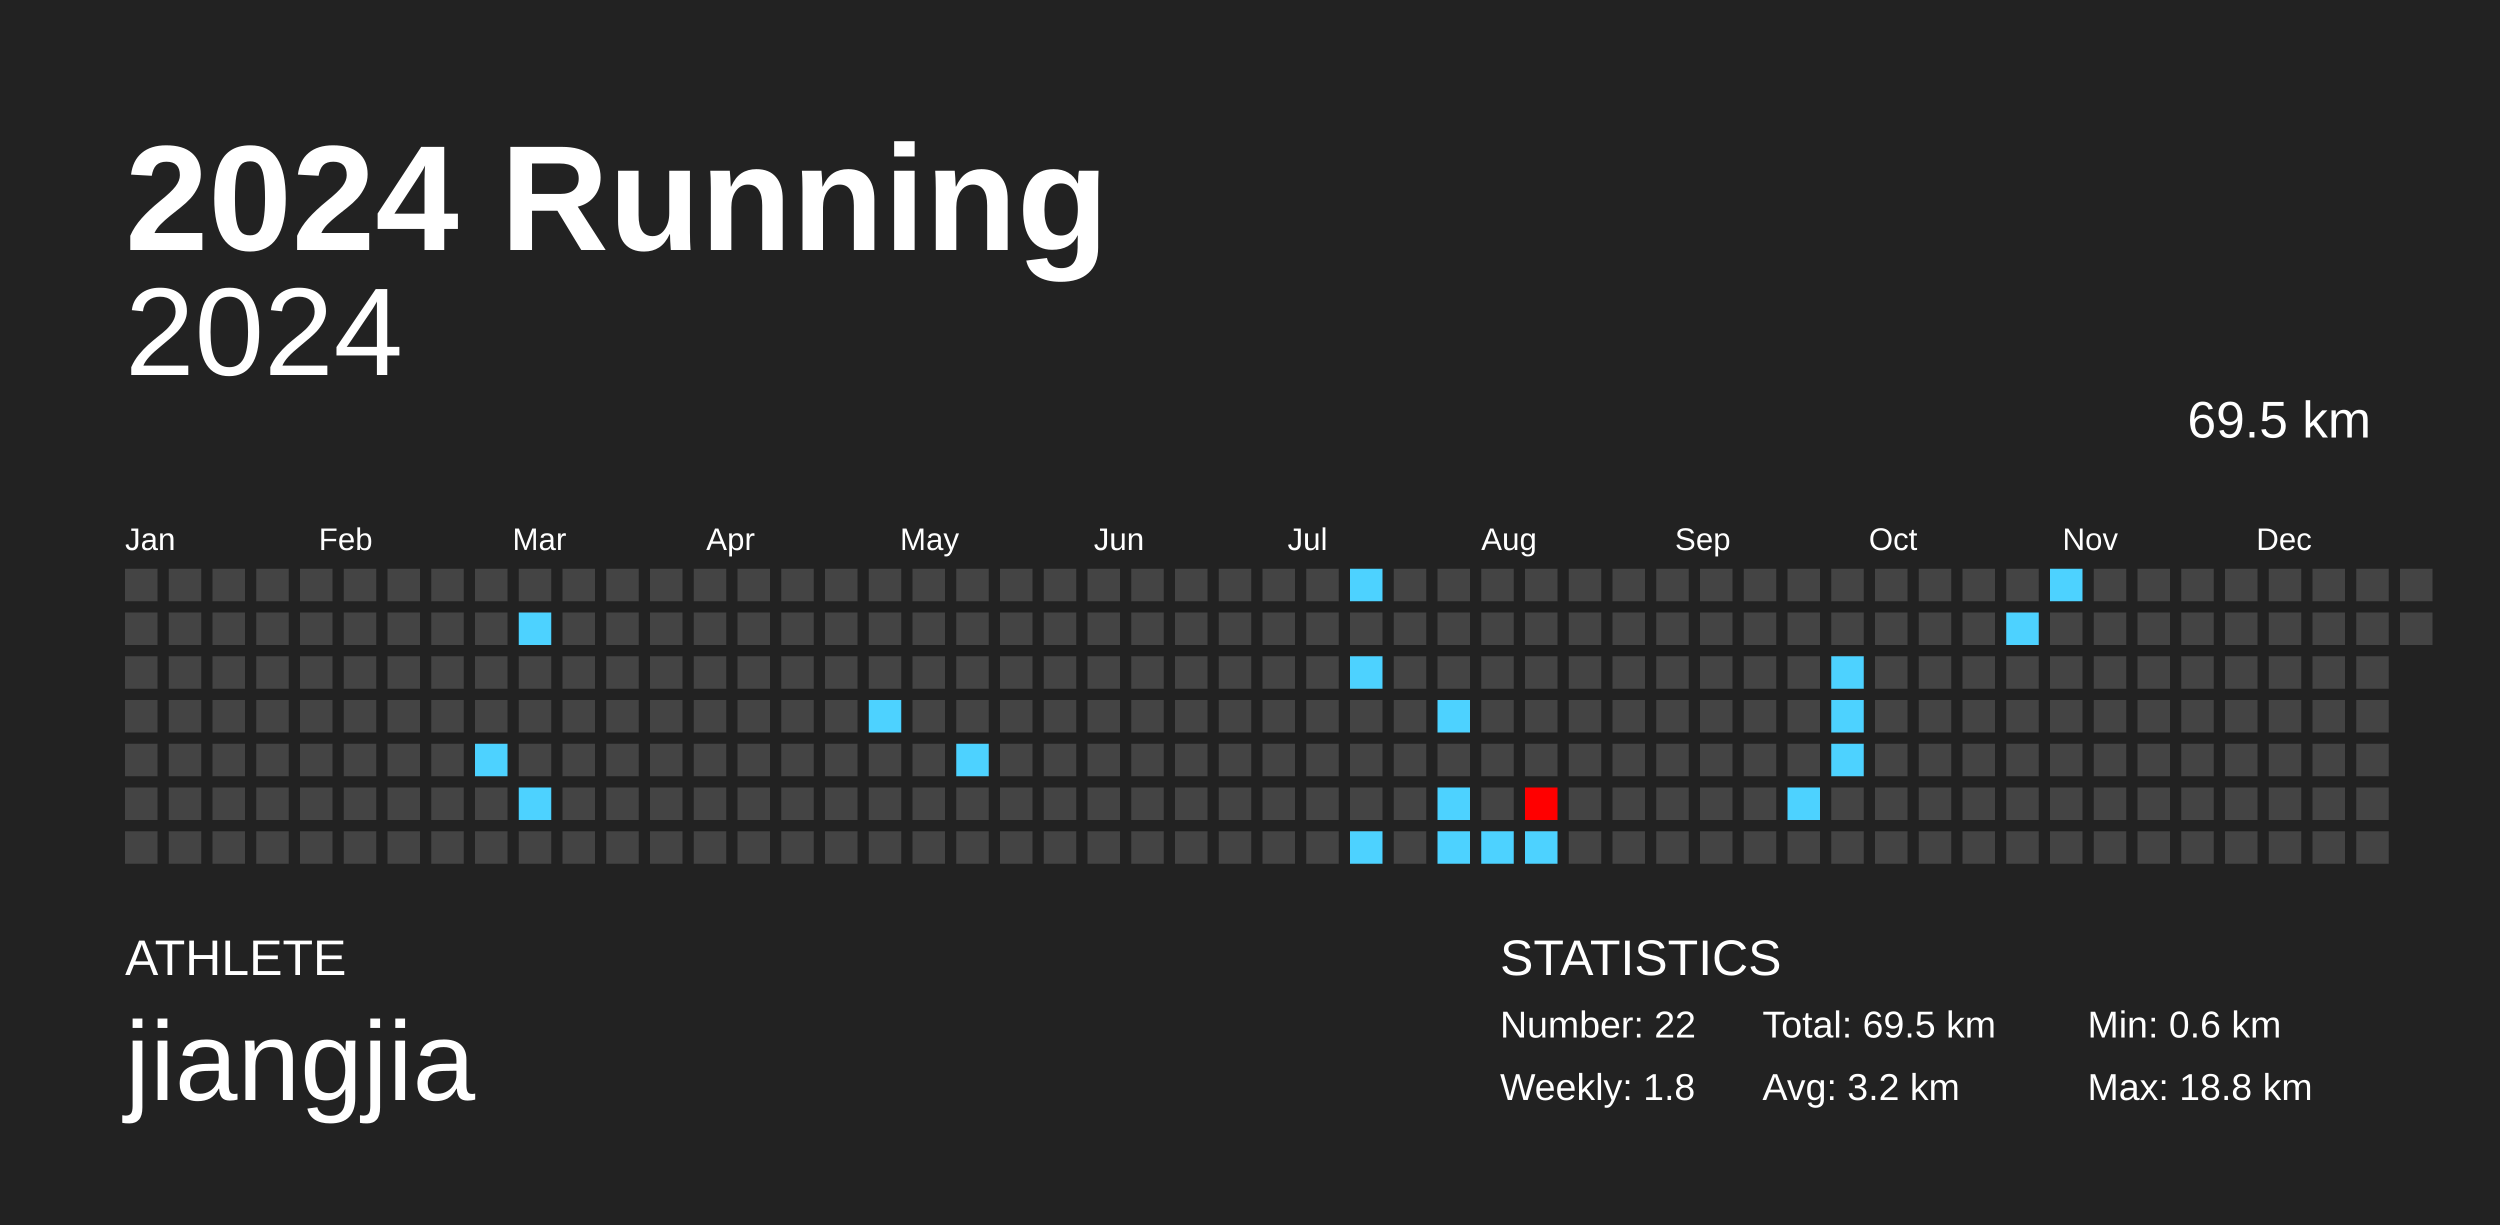
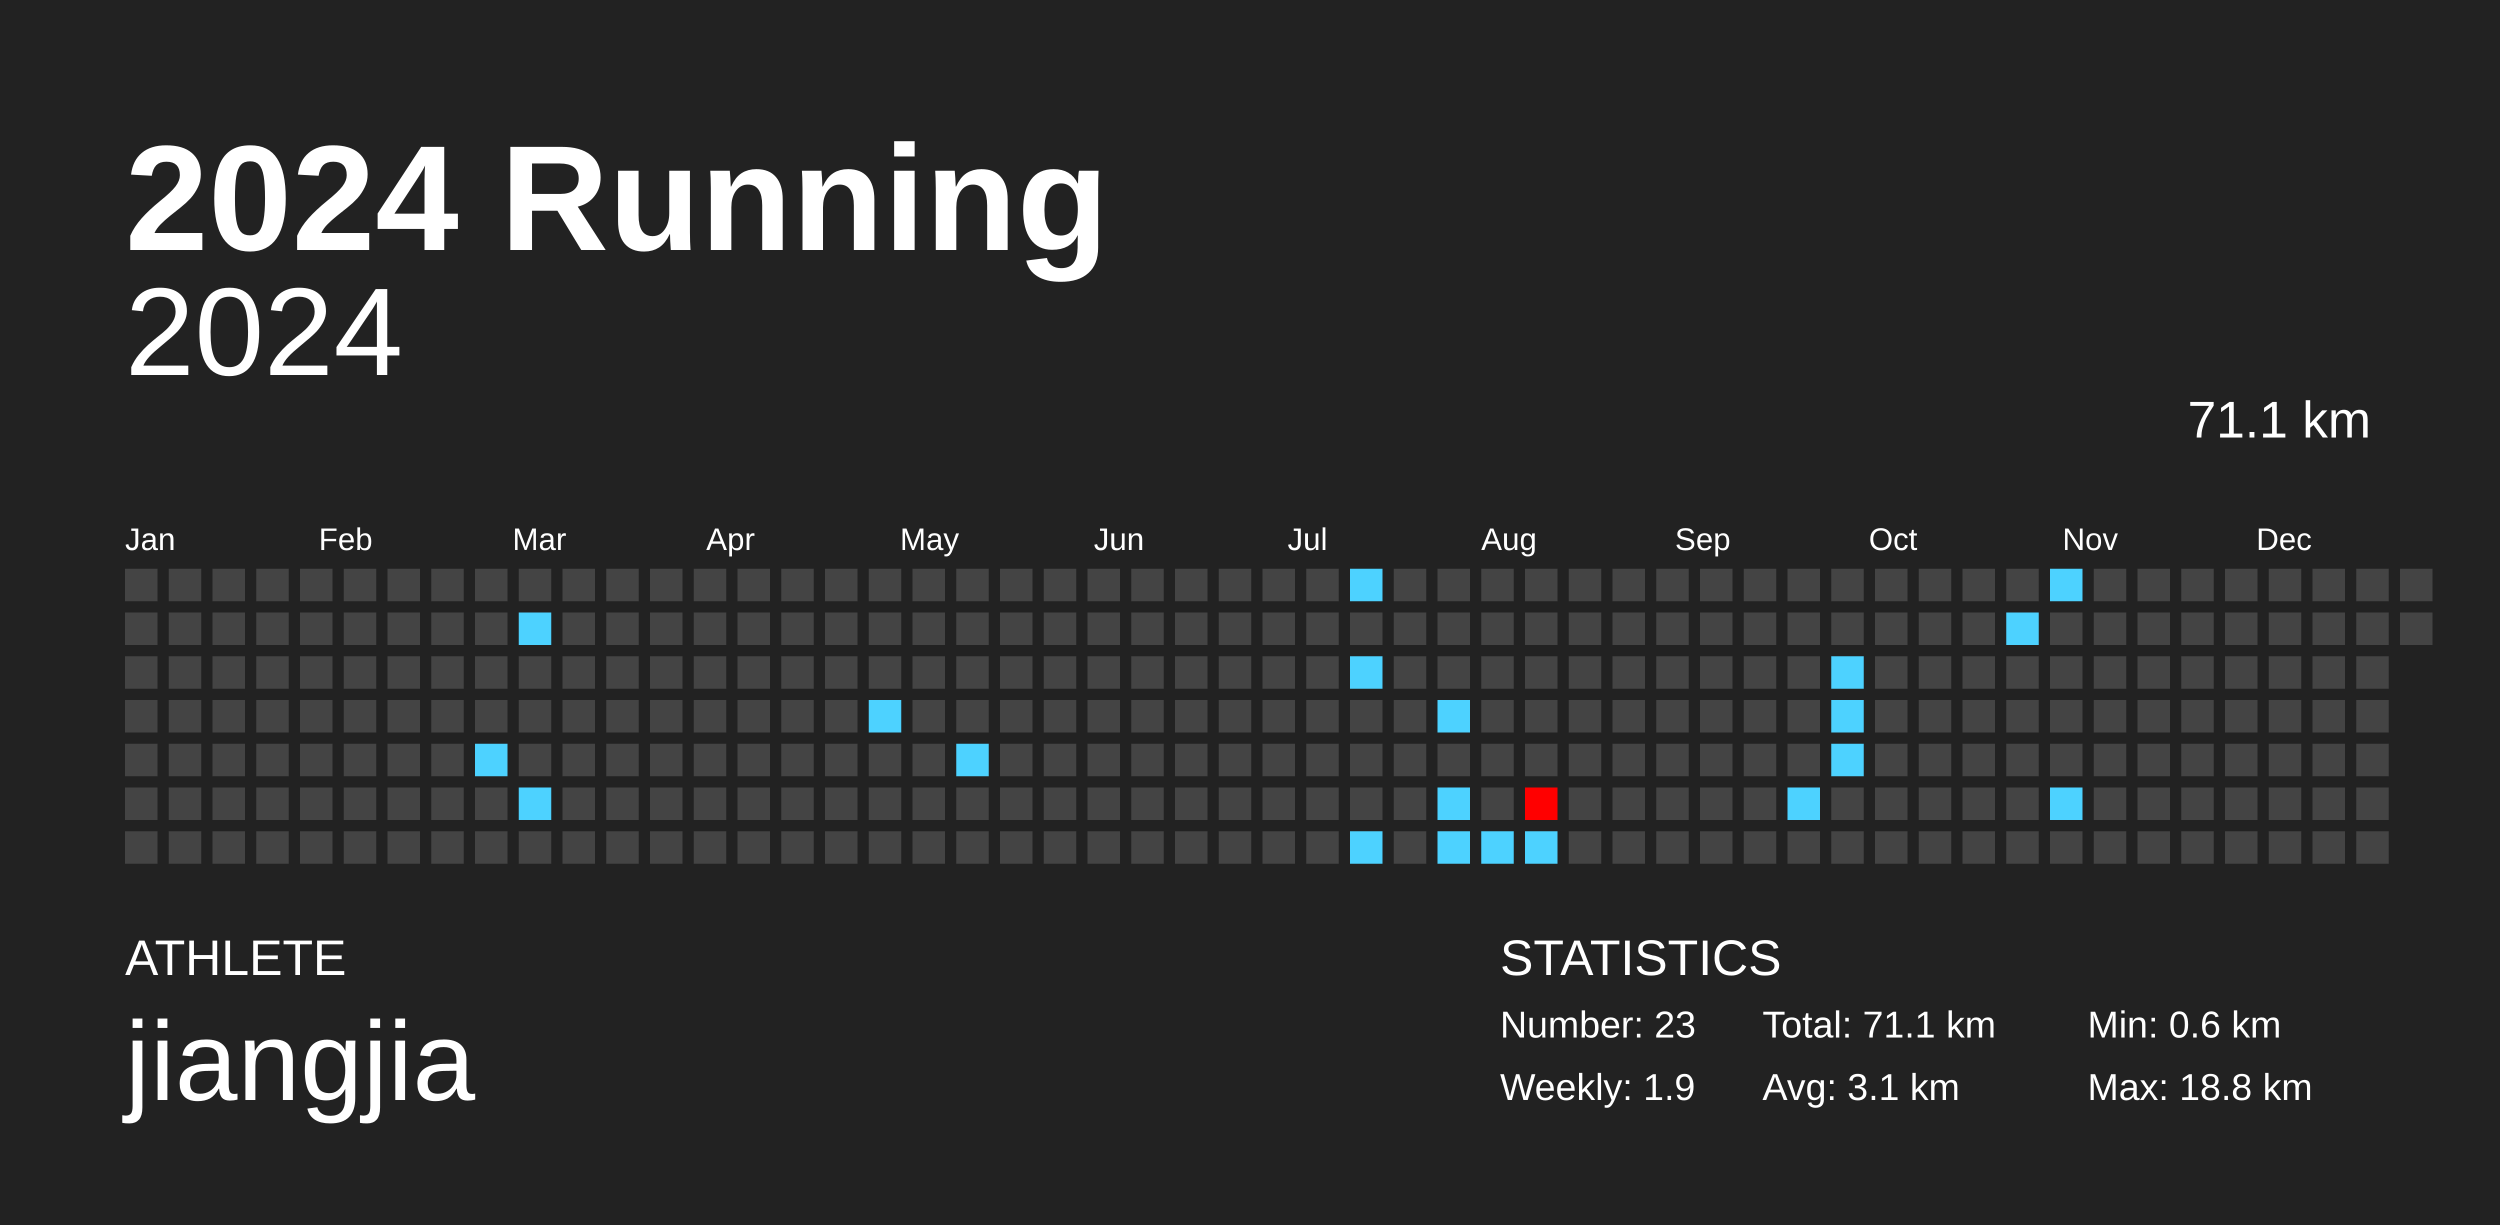
<svg xmlns="http://www.w3.org/2000/svg" baseProfile="full" height="98mm" version="1.1" viewBox="0,0,200,98" width="200mm">
  <defs />
  <rect fill="#222222" height="98" width="200" x="0" y="0" />
  <text fill="#FFFFFF" style="font-size:12px; font-family:Arial; font-weight:bold;" x="10" y="20">2024 Running</text>
  <text fill="#FFFFFF" style="font-size:4px; font-family:Arial" x="10" y="78">ATHLETE</text>
  <text fill="#FFFFFF" style="font-size:9px; font-family:Arial" x="10" y="88">jiangjia</text>
  <text fill="#FFFFFF" style="font-size:4px; font-family:Arial" x="120" y="78">STATISTICS</text>
-   <text fill="#FFFFFF" style="font-size:3px; font-family:Arial" x="120" y="83">Number: 22</text>
-   <text fill="#FFFFFF" style="font-size:3px; font-family:Arial" x="120" y="88">Weekly: 1.8</text>
-   <text fill="#FFFFFF" style="font-size:3px; font-family:Arial" x="141" y="83">Total: 69.5 km</text>
-   <text fill="#FFFFFF" style="font-size:3px; font-family:Arial" x="141" y="88">Avg: 3.2 km</text>
+   <text fill="#FFFFFF" style="font-size:3px; font-family:Arial" x="120" y="83">Number: 23</text>
+   <text fill="#FFFFFF" style="font-size:3px; font-family:Arial" x="120" y="88">Weekly: 1.9</text>
+   <text fill="#FFFFFF" style="font-size:3px; font-family:Arial" x="141" y="83">Total: 71.1 km</text>
+   <text fill="#FFFFFF" style="font-size:3px; font-family:Arial" x="141" y="88">Avg: 3.1 km</text>
  <text fill="#FFFFFF" style="font-size:3px; font-family:Arial" x="167" y="83">Min: 0.6 km</text>
  <text fill="#FFFFFF" style="font-size:3px; font-family:Arial" x="167" y="88">Max: 18.8 km</text>
  <text alignment-baseline="hanging" fill="#FFFFFF" style="font-size:10.0px; font-family:Arial;" x="10" y="30">2024</text>
-   <text alignment-baseline="hanging" fill="#FFFFFF" style="font-size:4.125px; font-family:Arial;" x="175" y="35">69.5 km</text>
+   <text alignment-baseline="hanging" fill="#FFFFFF" style="font-size:4.125px; font-family:Arial;" x="175" y="35">71.1 km</text>
  <text fill="#FFFFFF" style="font-size:2.5px; font-family:Arial" x="10.0" y="44">Jan</text>
  <text fill="#FFFFFF" style="font-size:2.5px; font-family:Arial" x="25.5" y="44">Feb</text>
  <text fill="#FFFFFF" style="font-size:2.5px; font-family:Arial" x="41.0" y="44">Mar</text>
  <text fill="#FFFFFF" style="font-size:2.5px; font-family:Arial" x="56.5" y="44">Apr</text>
  <text fill="#FFFFFF" style="font-size:2.5px; font-family:Arial" x="72.0" y="44">May</text>
  <text fill="#FFFFFF" style="font-size:2.5px; font-family:Arial" x="87.5" y="44">Jun</text>
  <text fill="#FFFFFF" style="font-size:2.5px; font-family:Arial" x="103.0" y="44">Jul</text>
  <text fill="#FFFFFF" style="font-size:2.5px; font-family:Arial" x="118.5" y="44">Aug</text>
  <text fill="#FFFFFF" style="font-size:2.5px; font-family:Arial" x="134.0" y="44">Sep</text>
  <text fill="#FFFFFF" style="font-size:2.5px; font-family:Arial" x="149.5" y="44">Oct</text>
  <text fill="#FFFFFF" style="font-size:2.5px; font-family:Arial" x="165.0" y="44">Nov</text>
  <text fill="#FFFFFF" style="font-size:2.5px; font-family:Arial" x="180.5" y="44">Dec</text>
  <rect fill="#444444" height="2.6" width="2.6" x="10.0" y="45.5" />
  <rect fill="#444444" height="2.6" width="2.6" x="10.0" y="49.0" />
  <rect fill="#444444" height="2.6" width="2.6" x="10.0" y="52.5" />
  <rect fill="#444444" height="2.6" width="2.6" x="10.0" y="56.0" />
  <rect fill="#444444" height="2.6" width="2.6" x="10.0" y="59.5" />
  <rect fill="#444444" height="2.6" width="2.6" x="10.0" y="63.0" />
  <rect fill="#444444" height="2.6" width="2.6" x="10.0" y="66.5" />
  <rect fill="#444444" height="2.6" width="2.6" x="13.5" y="45.5" />
  <rect fill="#444444" height="2.6" width="2.6" x="13.5" y="49.0" />
  <rect fill="#444444" height="2.6" width="2.6" x="13.5" y="52.5" />
  <rect fill="#444444" height="2.6" width="2.6" x="13.5" y="56.0" />
  <rect fill="#444444" height="2.6" width="2.6" x="13.5" y="59.5" />
  <rect fill="#444444" height="2.6" width="2.6" x="13.5" y="63.0" />
  <rect fill="#444444" height="2.6" width="2.6" x="13.5" y="66.5" />
  <rect fill="#444444" height="2.6" width="2.6" x="17.0" y="45.5" />
  <rect fill="#444444" height="2.6" width="2.6" x="17.0" y="49.0" />
  <rect fill="#444444" height="2.6" width="2.6" x="17.0" y="52.5" />
  <rect fill="#444444" height="2.6" width="2.6" x="17.0" y="56.0" />
  <rect fill="#444444" height="2.6" width="2.6" x="17.0" y="59.5" />
  <rect fill="#444444" height="2.6" width="2.6" x="17.0" y="63.0" />
  <rect fill="#444444" height="2.6" width="2.6" x="17.0" y="66.5" />
  <rect fill="#444444" height="2.6" width="2.6" x="20.5" y="45.5" />
  <rect fill="#444444" height="2.6" width="2.6" x="20.5" y="49.0" />
  <rect fill="#444444" height="2.6" width="2.6" x="20.5" y="52.5" />
  <rect fill="#444444" height="2.6" width="2.6" x="20.5" y="56.0" />
  <rect fill="#444444" height="2.6" width="2.6" x="20.5" y="59.5" />
  <rect fill="#444444" height="2.6" width="2.6" x="20.5" y="63.0" />
  <rect fill="#444444" height="2.6" width="2.6" x="20.5" y="66.5" />
  <rect fill="#444444" height="2.6" width="2.6" x="24.0" y="45.5" />
  <rect fill="#444444" height="2.6" width="2.6" x="24.0" y="49.0" />
  <rect fill="#444444" height="2.6" width="2.6" x="24.0" y="52.5" />
  <rect fill="#444444" height="2.6" width="2.6" x="24.0" y="56.0" />
  <rect fill="#444444" height="2.6" width="2.6" x="24.0" y="59.5" />
  <rect fill="#444444" height="2.6" width="2.6" x="24.0" y="63.0" />
  <rect fill="#444444" height="2.6" width="2.6" x="24.0" y="66.5" />
  <rect fill="#444444" height="2.6" width="2.6" x="27.5" y="45.5" />
  <rect fill="#444444" height="2.6" width="2.6" x="27.5" y="49.0" />
  <rect fill="#444444" height="2.6" width="2.6" x="27.5" y="52.5" />
  <rect fill="#444444" height="2.6" width="2.6" x="27.5" y="56.0" />
  <rect fill="#444444" height="2.6" width="2.6" x="27.5" y="59.5" />
  <rect fill="#444444" height="2.6" width="2.6" x="27.5" y="63.0" />
  <rect fill="#444444" height="2.6" width="2.6" x="27.5" y="66.5" />
  <rect fill="#444444" height="2.6" width="2.6" x="31.0" y="45.5" />
  <rect fill="#444444" height="2.6" width="2.6" x="31.0" y="49.0" />
  <rect fill="#444444" height="2.6" width="2.6" x="31.0" y="52.5" />
  <rect fill="#444444" height="2.6" width="2.6" x="31.0" y="56.0" />
  <rect fill="#444444" height="2.6" width="2.6" x="31.0" y="59.5" />
  <rect fill="#444444" height="2.6" width="2.6" x="31.0" y="63.0" />
  <rect fill="#444444" height="2.6" width="2.6" x="31.0" y="66.5" />
  <rect fill="#444444" height="2.6" width="2.6" x="34.5" y="45.5" />
  <rect fill="#444444" height="2.6" width="2.6" x="34.5" y="49.0" />
  <rect fill="#444444" height="2.6" width="2.6" x="34.5" y="52.5" />
  <rect fill="#444444" height="2.6" width="2.6" x="34.5" y="56.0" />
  <rect fill="#444444" height="2.6" width="2.6" x="34.5" y="59.5" />
  <rect fill="#444444" height="2.6" width="2.6" x="34.5" y="63.0" />
  <rect fill="#444444" height="2.6" width="2.6" x="34.5" y="66.5" />
  <rect fill="#444444" height="2.6" width="2.6" x="38.0" y="45.5" />
  <rect fill="#444444" height="2.6" width="2.6" x="38.0" y="49.0" />
  <rect fill="#444444" height="2.6" width="2.6" x="38.0" y="52.5" />
  <rect fill="#444444" height="2.6" width="2.6" x="38.0" y="56.0" />
  <rect fill="#4dd2ff" height="2.6" width="2.6" x="38.0" y="59.5" />
  <rect fill="#444444" height="2.6" width="2.6" x="38.0" y="63.0" />
  <rect fill="#444444" height="2.6" width="2.6" x="38.0" y="66.5" />
  <rect fill="#444444" height="2.6" width="2.6" x="41.5" y="45.5" />
  <rect fill="#4dd2ff" height="2.6" width="2.6" x="41.5" y="49.0" />
  <rect fill="#444444" height="2.6" width="2.6" x="41.5" y="52.5" />
  <rect fill="#444444" height="2.6" width="2.6" x="41.5" y="56.0" />
  <rect fill="#444444" height="2.6" width="2.6" x="41.5" y="59.5" />
  <rect fill="#4dd2ff" height="2.6" width="2.6" x="41.5" y="63.0" />
  <rect fill="#444444" height="2.6" width="2.6" x="41.5" y="66.5" />
  <rect fill="#444444" height="2.6" width="2.6" x="45.0" y="45.5" />
  <rect fill="#444444" height="2.6" width="2.6" x="45.0" y="49.0" />
  <rect fill="#444444" height="2.6" width="2.6" x="45.0" y="52.5" />
  <rect fill="#444444" height="2.6" width="2.6" x="45.0" y="56.0" />
  <rect fill="#444444" height="2.6" width="2.6" x="45.0" y="59.5" />
  <rect fill="#444444" height="2.6" width="2.6" x="45.0" y="63.0" />
  <rect fill="#444444" height="2.6" width="2.6" x="45.0" y="66.5" />
  <rect fill="#444444" height="2.6" width="2.6" x="48.5" y="45.5" />
  <rect fill="#444444" height="2.6" width="2.6" x="48.5" y="49.0" />
  <rect fill="#444444" height="2.6" width="2.6" x="48.5" y="52.5" />
  <rect fill="#444444" height="2.6" width="2.6" x="48.5" y="56.0" />
  <rect fill="#444444" height="2.6" width="2.6" x="48.5" y="59.5" />
  <rect fill="#444444" height="2.6" width="2.6" x="48.5" y="63.0" />
  <rect fill="#444444" height="2.6" width="2.6" x="48.5" y="66.5" />
  <rect fill="#444444" height="2.6" width="2.6" x="52.0" y="45.5" />
  <rect fill="#444444" height="2.6" width="2.6" x="52.0" y="49.0" />
  <rect fill="#444444" height="2.6" width="2.6" x="52.0" y="52.5" />
  <rect fill="#444444" height="2.6" width="2.6" x="52.0" y="56.0" />
  <rect fill="#444444" height="2.6" width="2.6" x="52.0" y="59.5" />
  <rect fill="#444444" height="2.6" width="2.6" x="52.0" y="63.0" />
  <rect fill="#444444" height="2.6" width="2.6" x="52.0" y="66.5" />
  <rect fill="#444444" height="2.6" width="2.6" x="55.5" y="45.5" />
  <rect fill="#444444" height="2.6" width="2.6" x="55.5" y="49.0" />
  <rect fill="#444444" height="2.6" width="2.6" x="55.5" y="52.5" />
  <rect fill="#444444" height="2.6" width="2.6" x="55.5" y="56.0" />
  <rect fill="#444444" height="2.6" width="2.6" x="55.5" y="59.5" />
  <rect fill="#444444" height="2.6" width="2.6" x="55.5" y="63.0" />
  <rect fill="#444444" height="2.6" width="2.6" x="55.5" y="66.5" />
  <rect fill="#444444" height="2.6" width="2.6" x="59.0" y="45.5" />
  <rect fill="#444444" height="2.6" width="2.6" x="59.0" y="49.0" />
  <rect fill="#444444" height="2.6" width="2.6" x="59.0" y="52.5" />
  <rect fill="#444444" height="2.6" width="2.6" x="59.0" y="56.0" />
  <rect fill="#444444" height="2.6" width="2.6" x="59.0" y="59.5" />
  <rect fill="#444444" height="2.6" width="2.6" x="59.0" y="63.0" />
  <rect fill="#444444" height="2.6" width="2.6" x="59.0" y="66.5" />
  <rect fill="#444444" height="2.6" width="2.6" x="62.5" y="45.5" />
  <rect fill="#444444" height="2.6" width="2.6" x="62.5" y="49.0" />
  <rect fill="#444444" height="2.6" width="2.6" x="62.5" y="52.5" />
  <rect fill="#444444" height="2.6" width="2.6" x="62.5" y="56.0" />
  <rect fill="#444444" height="2.6" width="2.6" x="62.5" y="59.5" />
  <rect fill="#444444" height="2.6" width="2.6" x="62.5" y="63.0" />
  <rect fill="#444444" height="2.6" width="2.6" x="62.5" y="66.5" />
  <rect fill="#444444" height="2.6" width="2.6" x="66.0" y="45.5" />
  <rect fill="#444444" height="2.6" width="2.6" x="66.0" y="49.0" />
  <rect fill="#444444" height="2.6" width="2.6" x="66.0" y="52.5" />
  <rect fill="#444444" height="2.6" width="2.6" x="66.0" y="56.0" />
  <rect fill="#444444" height="2.6" width="2.6" x="66.0" y="59.5" />
  <rect fill="#444444" height="2.6" width="2.6" x="66.0" y="63.0" />
  <rect fill="#444444" height="2.6" width="2.6" x="66.0" y="66.5" />
  <rect fill="#444444" height="2.6" width="2.6" x="69.5" y="45.5" />
  <rect fill="#444444" height="2.6" width="2.6" x="69.5" y="49.0" />
  <rect fill="#444444" height="2.6" width="2.6" x="69.5" y="52.5" />
  <rect fill="#4dd2ff" height="2.6" width="2.6" x="69.5" y="56.0" />
  <rect fill="#444444" height="2.6" width="2.6" x="69.5" y="59.5" />
  <rect fill="#444444" height="2.6" width="2.6" x="69.5" y="63.0" />
  <rect fill="#444444" height="2.6" width="2.6" x="69.5" y="66.5" />
  <rect fill="#444444" height="2.6" width="2.6" x="73.0" y="45.5" />
  <rect fill="#444444" height="2.6" width="2.6" x="73.0" y="49.0" />
  <rect fill="#444444" height="2.6" width="2.6" x="73.0" y="52.5" />
  <rect fill="#444444" height="2.6" width="2.6" x="73.0" y="56.0" />
  <rect fill="#444444" height="2.6" width="2.6" x="73.0" y="59.5" />
  <rect fill="#444444" height="2.6" width="2.6" x="73.0" y="63.0" />
  <rect fill="#444444" height="2.6" width="2.6" x="73.0" y="66.5" />
  <rect fill="#444444" height="2.6" width="2.6" x="76.5" y="45.5" />
  <rect fill="#444444" height="2.6" width="2.6" x="76.5" y="49.0" />
  <rect fill="#444444" height="2.6" width="2.6" x="76.5" y="52.5" />
  <rect fill="#444444" height="2.6" width="2.6" x="76.5" y="56.0" />
  <rect fill="#4dd2ff" height="2.6" width="2.6" x="76.5" y="59.5" />
  <rect fill="#444444" height="2.6" width="2.6" x="76.5" y="63.0" />
  <rect fill="#444444" height="2.6" width="2.6" x="76.5" y="66.5" />
  <rect fill="#444444" height="2.6" width="2.6" x="80.0" y="45.5" />
  <rect fill="#444444" height="2.6" width="2.6" x="80.0" y="49.0" />
  <rect fill="#444444" height="2.6" width="2.6" x="80.0" y="52.5" />
  <rect fill="#444444" height="2.6" width="2.6" x="80.0" y="56.0" />
  <rect fill="#444444" height="2.6" width="2.6" x="80.0" y="59.5" />
  <rect fill="#444444" height="2.6" width="2.6" x="80.0" y="63.0" />
  <rect fill="#444444" height="2.6" width="2.6" x="80.0" y="66.5" />
  <rect fill="#444444" height="2.6" width="2.6" x="83.5" y="45.5" />
  <rect fill="#444444" height="2.6" width="2.6" x="83.5" y="49.0" />
  <rect fill="#444444" height="2.6" width="2.6" x="83.5" y="52.5" />
  <rect fill="#444444" height="2.6" width="2.6" x="83.5" y="56.0" />
  <rect fill="#444444" height="2.6" width="2.6" x="83.5" y="59.5" />
  <rect fill="#444444" height="2.6" width="2.6" x="83.5" y="63.0" />
  <rect fill="#444444" height="2.6" width="2.6" x="83.5" y="66.5" />
  <rect fill="#444444" height="2.6" width="2.6" x="87.0" y="45.5" />
  <rect fill="#444444" height="2.6" width="2.6" x="87.0" y="49.0" />
  <rect fill="#444444" height="2.6" width="2.6" x="87.0" y="52.5" />
  <rect fill="#444444" height="2.6" width="2.6" x="87.0" y="56.0" />
  <rect fill="#444444" height="2.6" width="2.6" x="87.0" y="59.5" />
  <rect fill="#444444" height="2.6" width="2.6" x="87.0" y="63.0" />
  <rect fill="#444444" height="2.6" width="2.6" x="87.0" y="66.5" />
  <rect fill="#444444" height="2.6" width="2.6" x="90.5" y="45.5" />
  <rect fill="#444444" height="2.6" width="2.6" x="90.5" y="49.0" />
  <rect fill="#444444" height="2.6" width="2.6" x="90.5" y="52.5" />
  <rect fill="#444444" height="2.6" width="2.6" x="90.5" y="56.0" />
  <rect fill="#444444" height="2.6" width="2.6" x="90.5" y="59.5" />
  <rect fill="#444444" height="2.6" width="2.6" x="90.5" y="63.0" />
  <rect fill="#444444" height="2.6" width="2.6" x="90.5" y="66.5" />
  <rect fill="#444444" height="2.6" width="2.6" x="94.0" y="45.5" />
  <rect fill="#444444" height="2.6" width="2.6" x="94.0" y="49.0" />
  <rect fill="#444444" height="2.6" width="2.6" x="94.0" y="52.5" />
  <rect fill="#444444" height="2.6" width="2.6" x="94.0" y="56.0" />
  <rect fill="#444444" height="2.6" width="2.6" x="94.0" y="59.5" />
  <rect fill="#444444" height="2.6" width="2.6" x="94.0" y="63.0" />
  <rect fill="#444444" height="2.6" width="2.6" x="94.0" y="66.5" />
  <rect fill="#444444" height="2.6" width="2.6" x="97.5" y="45.5" />
  <rect fill="#444444" height="2.6" width="2.6" x="97.5" y="49.0" />
  <rect fill="#444444" height="2.6" width="2.6" x="97.5" y="52.5" />
  <rect fill="#444444" height="2.6" width="2.6" x="97.5" y="56.0" />
  <rect fill="#444444" height="2.6" width="2.6" x="97.5" y="59.5" />
  <rect fill="#444444" height="2.6" width="2.6" x="97.5" y="63.0" />
  <rect fill="#444444" height="2.6" width="2.6" x="97.5" y="66.5" />
  <rect fill="#444444" height="2.6" width="2.6" x="101.0" y="45.5" />
  <rect fill="#444444" height="2.6" width="2.6" x="101.0" y="49.0" />
  <rect fill="#444444" height="2.6" width="2.6" x="101.0" y="52.5" />
  <rect fill="#444444" height="2.6" width="2.6" x="101.0" y="56.0" />
  <rect fill="#444444" height="2.6" width="2.6" x="101.0" y="59.5" />
  <rect fill="#444444" height="2.6" width="2.6" x="101.0" y="63.0" />
  <rect fill="#444444" height="2.6" width="2.6" x="101.0" y="66.5" />
  <rect fill="#444444" height="2.6" width="2.6" x="104.5" y="45.5" />
  <rect fill="#444444" height="2.6" width="2.6" x="104.5" y="49.0" />
  <rect fill="#444444" height="2.6" width="2.6" x="104.5" y="52.5" />
  <rect fill="#444444" height="2.6" width="2.6" x="104.5" y="56.0" />
  <rect fill="#444444" height="2.6" width="2.6" x="104.5" y="59.5" />
  <rect fill="#444444" height="2.6" width="2.6" x="104.5" y="63.0" />
  <rect fill="#444444" height="2.6" width="2.6" x="104.5" y="66.5" />
  <rect fill="#4dd2ff" height="2.6" width="2.6" x="108.0" y="45.5" />
  <rect fill="#444444" height="2.6" width="2.6" x="108.0" y="49.0" />
  <rect fill="#4dd2ff" height="2.6" width="2.6" x="108.0" y="52.5" />
  <rect fill="#444444" height="2.6" width="2.6" x="108.0" y="56.0" />
  <rect fill="#444444" height="2.6" width="2.6" x="108.0" y="59.5" />
  <rect fill="#444444" height="2.6" width="2.6" x="108.0" y="63.0" />
  <rect fill="#4dd2ff" height="2.6" width="2.6" x="108.0" y="66.5" />
  <rect fill="#444444" height="2.6" width="2.6" x="111.5" y="45.5" />
  <rect fill="#444444" height="2.6" width="2.6" x="111.5" y="49.0" />
  <rect fill="#444444" height="2.6" width="2.6" x="111.5" y="52.5" />
  <rect fill="#444444" height="2.6" width="2.6" x="111.5" y="56.0" />
  <rect fill="#444444" height="2.6" width="2.6" x="111.5" y="59.5" />
  <rect fill="#444444" height="2.6" width="2.6" x="111.5" y="63.0" />
  <rect fill="#444444" height="2.6" width="2.6" x="111.5" y="66.5" />
  <rect fill="#444444" height="2.6" width="2.6" x="115.0" y="45.5" />
  <rect fill="#444444" height="2.6" width="2.6" x="115.0" y="49.0" />
  <rect fill="#444444" height="2.6" width="2.6" x="115.0" y="52.5" />
  <rect fill="#4dd2ff" height="2.6" width="2.6" x="115.0" y="56.0" />
  <rect fill="#444444" height="2.6" width="2.6" x="115.0" y="59.5" />
  <rect fill="#4dd2ff" height="2.6" width="2.6" x="115.0" y="63.0" />
  <rect fill="#4dd2ff" height="2.6" width="2.6" x="115.0" y="66.5" />
  <rect fill="#444444" height="2.6" width="2.6" x="118.5" y="45.5" />
  <rect fill="#444444" height="2.6" width="2.6" x="118.5" y="49.0" />
  <rect fill="#444444" height="2.6" width="2.6" x="118.5" y="52.5" />
  <rect fill="#444444" height="2.6" width="2.6" x="118.5" y="56.0" />
  <rect fill="#444444" height="2.6" width="2.6" x="118.5" y="59.5" />
  <rect fill="#444444" height="2.6" width="2.6" x="118.5" y="63.0" />
  <rect fill="#4dd2ff" height="2.6" width="2.6" x="118.5" y="66.5" />
  <rect fill="#444444" height="2.6" width="2.6" x="122.0" y="45.5" />
  <rect fill="#444444" height="2.6" width="2.6" x="122.0" y="49.0" />
  <rect fill="#444444" height="2.6" width="2.6" x="122.0" y="52.5" />
  <rect fill="#444444" height="2.6" width="2.6" x="122.0" y="56.0" />
  <rect fill="#444444" height="2.6" width="2.6" x="122.0" y="59.5" />
  <rect fill="#ff0000" height="2.6" width="2.6" x="122.0" y="63.0" />
  <rect fill="#4dd2ff" height="2.6" width="2.6" x="122.0" y="66.5" />
  <rect fill="#444444" height="2.6" width="2.6" x="125.5" y="45.5" />
  <rect fill="#444444" height="2.6" width="2.6" x="125.5" y="49.0" />
  <rect fill="#444444" height="2.6" width="2.6" x="125.5" y="52.5" />
  <rect fill="#444444" height="2.6" width="2.6" x="125.5" y="56.0" />
  <rect fill="#444444" height="2.6" width="2.6" x="125.5" y="59.5" />
  <rect fill="#444444" height="2.6" width="2.6" x="125.5" y="63.0" />
  <rect fill="#444444" height="2.6" width="2.6" x="125.5" y="66.5" />
  <rect fill="#444444" height="2.6" width="2.6" x="129.0" y="45.5" />
  <rect fill="#444444" height="2.6" width="2.6" x="129.0" y="49.0" />
  <rect fill="#444444" height="2.6" width="2.6" x="129.0" y="52.5" />
  <rect fill="#444444" height="2.6" width="2.6" x="129.0" y="56.0" />
  <rect fill="#444444" height="2.6" width="2.6" x="129.0" y="59.5" />
  <rect fill="#444444" height="2.6" width="2.6" x="129.0" y="63.0" />
  <rect fill="#444444" height="2.6" width="2.6" x="129.0" y="66.5" />
  <rect fill="#444444" height="2.6" width="2.6" x="132.5" y="45.5" />
  <rect fill="#444444" height="2.6" width="2.6" x="132.5" y="49.0" />
  <rect fill="#444444" height="2.6" width="2.6" x="132.5" y="52.5" />
  <rect fill="#444444" height="2.6" width="2.6" x="132.5" y="56.0" />
  <rect fill="#444444" height="2.6" width="2.6" x="132.5" y="59.5" />
  <rect fill="#444444" height="2.6" width="2.6" x="132.5" y="63.0" />
  <rect fill="#444444" height="2.6" width="2.6" x="132.5" y="66.5" />
  <rect fill="#444444" height="2.6" width="2.6" x="136.0" y="45.5" />
  <rect fill="#444444" height="2.6" width="2.6" x="136.0" y="49.0" />
  <rect fill="#444444" height="2.6" width="2.6" x="136.0" y="52.5" />
  <rect fill="#444444" height="2.6" width="2.6" x="136.0" y="56.0" />
  <rect fill="#444444" height="2.6" width="2.6" x="136.0" y="59.5" />
  <rect fill="#444444" height="2.6" width="2.6" x="136.0" y="63.0" />
  <rect fill="#444444" height="2.6" width="2.6" x="136.0" y="66.5" />
  <rect fill="#444444" height="2.6" width="2.6" x="139.5" y="45.5" />
  <rect fill="#444444" height="2.6" width="2.6" x="139.5" y="49.0" />
  <rect fill="#444444" height="2.6" width="2.6" x="139.5" y="52.5" />
  <rect fill="#444444" height="2.6" width="2.6" x="139.5" y="56.0" />
  <rect fill="#444444" height="2.6" width="2.6" x="139.5" y="59.5" />
  <rect fill="#444444" height="2.6" width="2.6" x="139.5" y="63.0" />
  <rect fill="#444444" height="2.6" width="2.6" x="139.5" y="66.5" />
  <rect fill="#444444" height="2.6" width="2.6" x="143.0" y="45.5" />
  <rect fill="#444444" height="2.6" width="2.6" x="143.0" y="49.0" />
  <rect fill="#444444" height="2.6" width="2.6" x="143.0" y="52.5" />
  <rect fill="#444444" height="2.6" width="2.6" x="143.0" y="56.0" />
  <rect fill="#444444" height="2.6" width="2.6" x="143.0" y="59.5" />
  <rect fill="#4dd2ff" height="2.6" width="2.6" x="143.0" y="63.0" />
  <rect fill="#444444" height="2.6" width="2.6" x="143.0" y="66.5" />
  <rect fill="#444444" height="2.6" width="2.6" x="146.5" y="45.5" />
  <rect fill="#444444" height="2.6" width="2.6" x="146.5" y="49.0" />
  <rect fill="#4dd2ff" height="2.6" width="2.6" x="146.5" y="52.5" />
  <rect fill="#4dd2ff" height="2.6" width="2.6" x="146.5" y="56.0" />
  <rect fill="#4dd2ff" height="2.6" width="2.6" x="146.5" y="59.5" />
  <rect fill="#444444" height="2.6" width="2.6" x="146.5" y="63.0" />
  <rect fill="#444444" height="2.6" width="2.6" x="146.5" y="66.5" />
  <rect fill="#444444" height="2.6" width="2.6" x="150.0" y="45.5" />
  <rect fill="#444444" height="2.6" width="2.6" x="150.0" y="49.0" />
  <rect fill="#444444" height="2.6" width="2.6" x="150.0" y="52.5" />
  <rect fill="#444444" height="2.6" width="2.6" x="150.0" y="56.0" />
  <rect fill="#444444" height="2.6" width="2.6" x="150.0" y="59.5" />
  <rect fill="#444444" height="2.6" width="2.6" x="150.0" y="63.0" />
  <rect fill="#444444" height="2.6" width="2.6" x="150.0" y="66.5" />
  <rect fill="#444444" height="2.6" width="2.6" x="153.5" y="45.5" />
  <rect fill="#444444" height="2.6" width="2.6" x="153.5" y="49.0" />
  <rect fill="#444444" height="2.6" width="2.6" x="153.5" y="52.5" />
  <rect fill="#444444" height="2.6" width="2.6" x="153.5" y="56.0" />
  <rect fill="#444444" height="2.6" width="2.6" x="153.5" y="59.5" />
  <rect fill="#444444" height="2.6" width="2.6" x="153.5" y="63.0" />
  <rect fill="#444444" height="2.6" width="2.6" x="153.5" y="66.5" />
  <rect fill="#444444" height="2.6" width="2.6" x="157.0" y="45.5" />
  <rect fill="#444444" height="2.6" width="2.6" x="157.0" y="49.0" />
  <rect fill="#444444" height="2.6" width="2.6" x="157.0" y="52.5" />
  <rect fill="#444444" height="2.6" width="2.6" x="157.0" y="56.0" />
  <rect fill="#444444" height="2.6" width="2.6" x="157.0" y="59.5" />
  <rect fill="#444444" height="2.6" width="2.6" x="157.0" y="63.0" />
  <rect fill="#444444" height="2.6" width="2.6" x="157.0" y="66.5" />
  <rect fill="#444444" height="2.6" width="2.6" x="160.5" y="45.5" />
  <rect fill="#4dd2ff" height="2.6" width="2.6" x="160.5" y="49.0" />
  <rect fill="#444444" height="2.6" width="2.6" x="160.5" y="52.5" />
  <rect fill="#444444" height="2.6" width="2.6" x="160.5" y="56.0" />
  <rect fill="#444444" height="2.6" width="2.6" x="160.5" y="59.5" />
  <rect fill="#444444" height="2.6" width="2.6" x="160.5" y="63.0" />
  <rect fill="#444444" height="2.6" width="2.6" x="160.5" y="66.5" />
  <rect fill="#4dd2ff" height="2.6" width="2.6" x="164.0" y="45.5" />
  <rect fill="#444444" height="2.6" width="2.6" x="164.0" y="49.0" />
  <rect fill="#444444" height="2.6" width="2.6" x="164.0" y="52.5" />
  <rect fill="#444444" height="2.6" width="2.6" x="164.0" y="56.0" />
  <rect fill="#444444" height="2.6" width="2.6" x="164.0" y="59.5" />
-   <rect fill="#444444" height="2.6" width="2.6" x="164.0" y="63.0" />
+   <rect fill="#4dd2ff" height="2.6" width="2.6" x="164.0" y="63.0" />
  <rect fill="#444444" height="2.6" width="2.6" x="164.0" y="66.5" />
  <rect fill="#444444" height="2.6" width="2.6" x="167.5" y="45.5" />
  <rect fill="#444444" height="2.6" width="2.6" x="167.5" y="49.0" />
  <rect fill="#444444" height="2.6" width="2.6" x="167.5" y="52.5" />
  <rect fill="#444444" height="2.6" width="2.6" x="167.5" y="56.0" />
  <rect fill="#444444" height="2.6" width="2.6" x="167.5" y="59.5" />
  <rect fill="#444444" height="2.6" width="2.6" x="167.5" y="63.0" />
  <rect fill="#444444" height="2.6" width="2.6" x="167.5" y="66.5" />
  <rect fill="#444444" height="2.6" width="2.6" x="171.0" y="45.5" />
  <rect fill="#444444" height="2.6" width="2.6" x="171.0" y="49.0" />
  <rect fill="#444444" height="2.6" width="2.6" x="171.0" y="52.5" />
  <rect fill="#444444" height="2.6" width="2.6" x="171.0" y="56.0" />
  <rect fill="#444444" height="2.6" width="2.6" x="171.0" y="59.5" />
  <rect fill="#444444" height="2.6" width="2.6" x="171.0" y="63.0" />
  <rect fill="#444444" height="2.6" width="2.6" x="171.0" y="66.5" />
  <rect fill="#444444" height="2.6" width="2.6" x="174.5" y="45.5" />
  <rect fill="#444444" height="2.6" width="2.6" x="174.5" y="49.0" />
  <rect fill="#444444" height="2.6" width="2.6" x="174.5" y="52.5" />
  <rect fill="#444444" height="2.6" width="2.6" x="174.5" y="56.0" />
  <rect fill="#444444" height="2.6" width="2.6" x="174.5" y="59.5" />
  <rect fill="#444444" height="2.6" width="2.6" x="174.5" y="63.0" />
  <rect fill="#444444" height="2.6" width="2.6" x="174.5" y="66.5" />
  <rect fill="#444444" height="2.6" width="2.6" x="178.0" y="45.5" />
  <rect fill="#444444" height="2.6" width="2.6" x="178.0" y="49.0" />
  <rect fill="#444444" height="2.6" width="2.6" x="178.0" y="52.5" />
  <rect fill="#444444" height="2.6" width="2.6" x="178.0" y="56.0" />
  <rect fill="#444444" height="2.6" width="2.6" x="178.0" y="59.5" />
  <rect fill="#444444" height="2.6" width="2.6" x="178.0" y="63.0" />
  <rect fill="#444444" height="2.6" width="2.6" x="178.0" y="66.5" />
  <rect fill="#444444" height="2.6" width="2.6" x="181.5" y="45.5" />
  <rect fill="#444444" height="2.6" width="2.6" x="181.5" y="49.0" />
  <rect fill="#444444" height="2.6" width="2.6" x="181.5" y="52.5" />
  <rect fill="#444444" height="2.6" width="2.6" x="181.5" y="56.0" />
  <rect fill="#444444" height="2.6" width="2.6" x="181.5" y="59.5" />
  <rect fill="#444444" height="2.6" width="2.6" x="181.5" y="63.0" />
  <rect fill="#444444" height="2.6" width="2.6" x="181.5" y="66.5" />
  <rect fill="#444444" height="2.6" width="2.6" x="185.0" y="45.5" />
  <rect fill="#444444" height="2.6" width="2.6" x="185.0" y="49.0" />
  <rect fill="#444444" height="2.6" width="2.6" x="185.0" y="52.5" />
  <rect fill="#444444" height="2.6" width="2.6" x="185.0" y="56.0" />
  <rect fill="#444444" height="2.6" width="2.6" x="185.0" y="59.5" />
  <rect fill="#444444" height="2.6" width="2.6" x="185.0" y="63.0" />
  <rect fill="#444444" height="2.6" width="2.6" x="185.0" y="66.5" />
  <rect fill="#444444" height="2.6" width="2.6" x="188.5" y="45.5" />
  <rect fill="#444444" height="2.6" width="2.6" x="188.5" y="49.0" />
  <rect fill="#444444" height="2.6" width="2.6" x="188.5" y="52.5" />
  <rect fill="#444444" height="2.6" width="2.6" x="188.5" y="56.0" />
  <rect fill="#444444" height="2.6" width="2.6" x="188.5" y="59.5" />
  <rect fill="#444444" height="2.6" width="2.6" x="188.5" y="63.0" />
  <rect fill="#444444" height="2.6" width="2.6" x="188.5" y="66.5" />
  <rect fill="#444444" height="2.6" width="2.6" x="192.0" y="45.5" />
  <rect fill="#444444" height="2.6" width="2.6" x="192.0" y="49.0" />
</svg>
